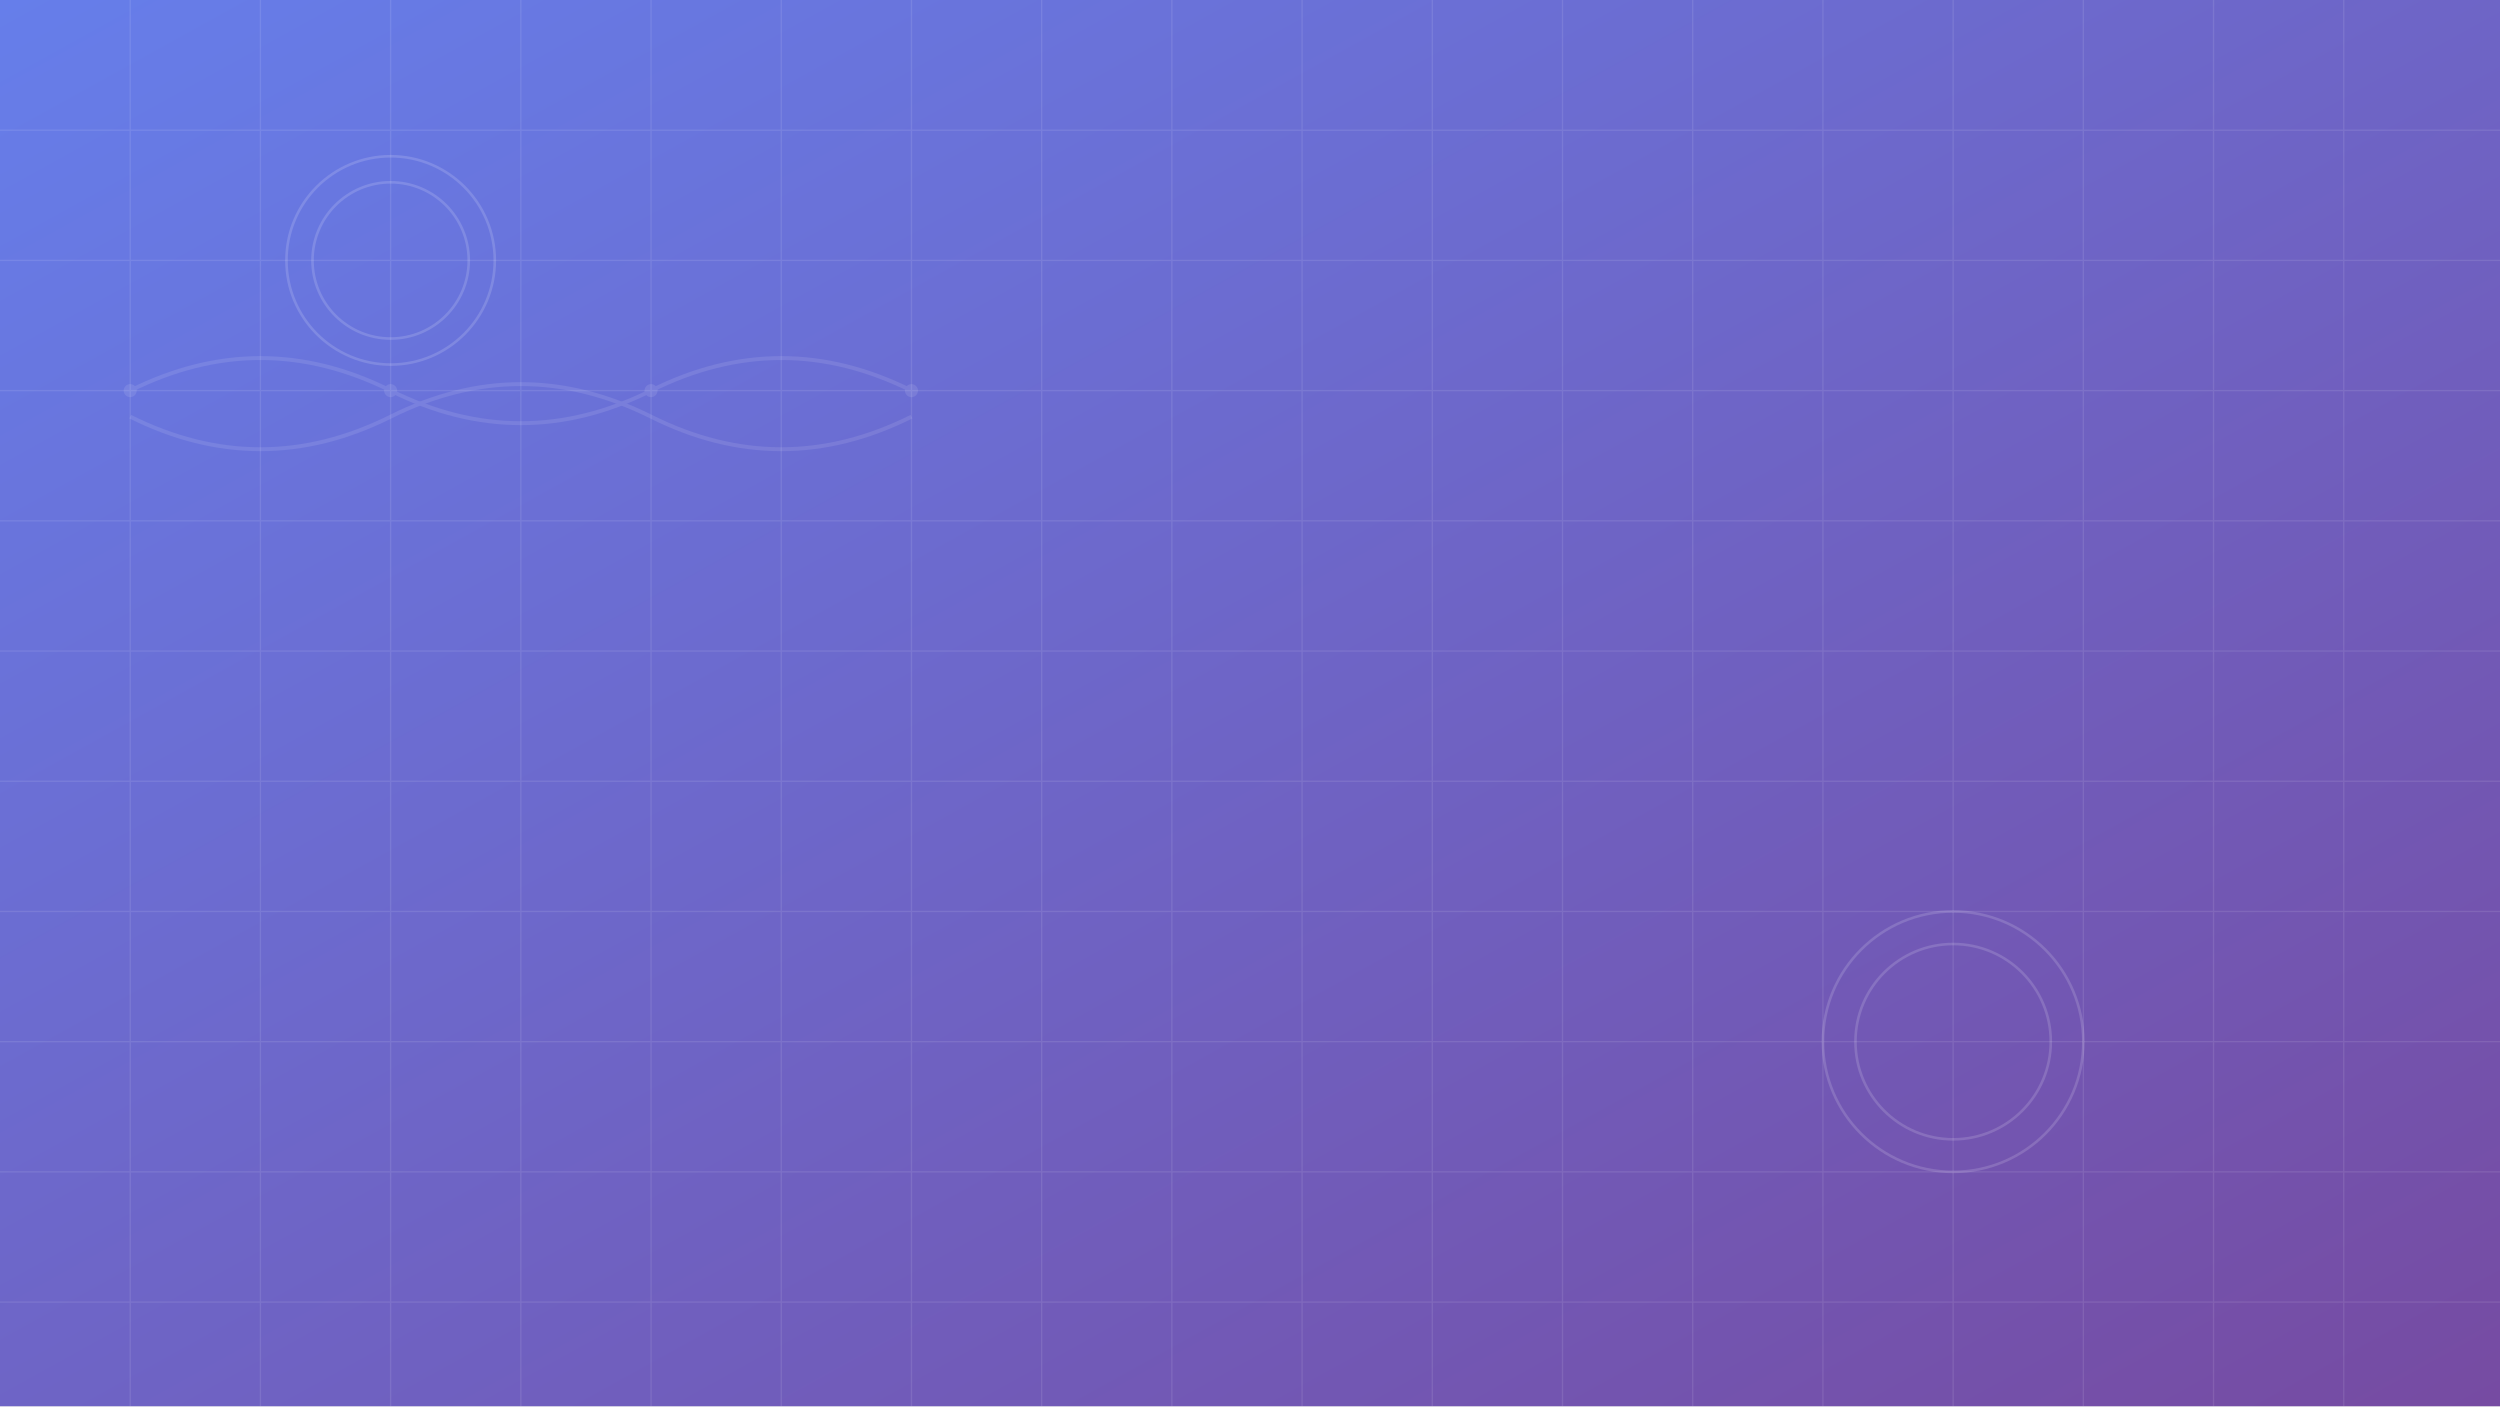
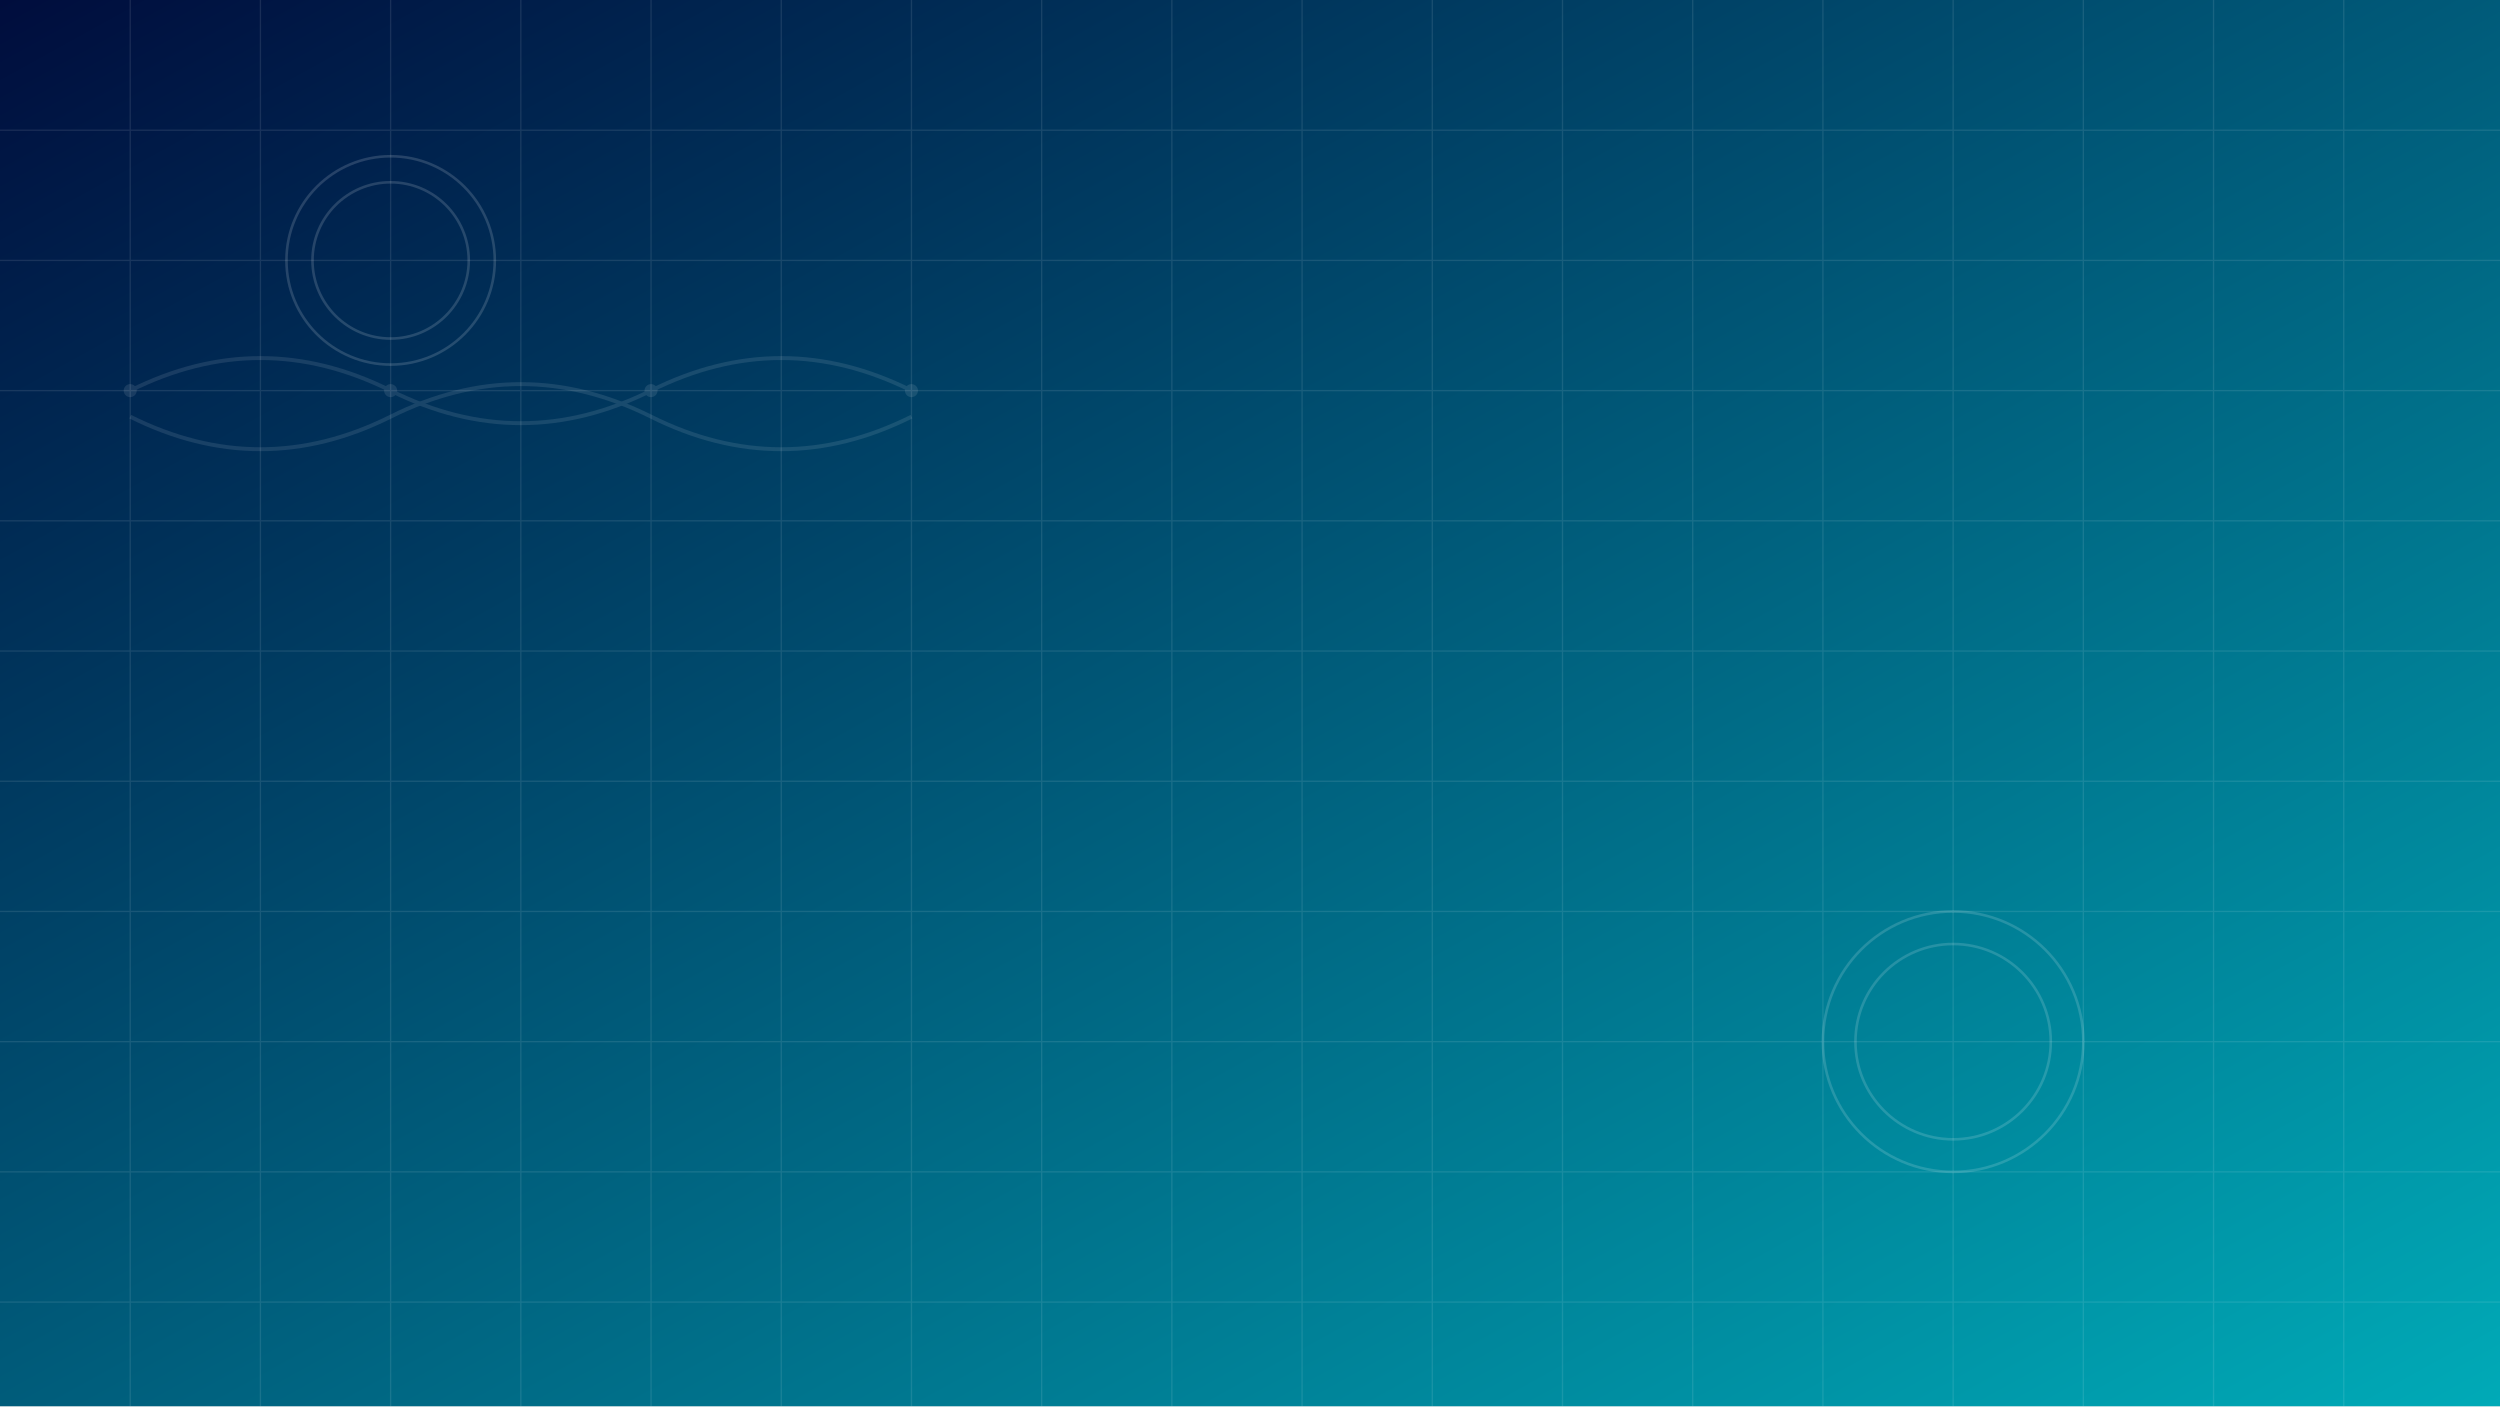
<svg xmlns="http://www.w3.org/2000/svg" width="1920" height="1080">
  <defs>
    <linearGradient id="grad1" x1="0%" y1="0%" x2="100%" y2="100%">
-       <stop offset="0%" style="stop-color:#667eea;stop-opacity:1" />
-       <stop offset="100%" style="stop-color:#764ba2;stop-opacity:1" />
+       <stop offset="0%" style="stop-color:#000d3d;stop-opacity:1" />
+       <stop offset="100%" style="stop-color:#00aab7;stop-opacity:1" />
    </linearGradient>
  </defs>
  <rect width="1920" height="1080" fill="url(#grad1)" />
  <g opacity="0.1">
    <path d="M0,100 L1920,100 M0,200 L1920,200 M0,300 L1920,300 M0,400 L1920,400 M0,500 L1920,500 M0,600 L1920,600 M0,700 L1920,700 M0,800 L1920,800 M0,900 L1920,900 M0,1000 L1920,1000" stroke="white" stroke-width="1" />
    <path d="M100,0 L100,1080 M200,0 L200,1080 M300,0 L300,1080 M400,0 L400,1080 M500,0 L500,1080 M600,0 L600,1080 M700,0 L700,1080 M800,0 L800,1080 M900,0 L900,1080 M1000,0 L1000,1080 M1100,0 L1100,1080 M1200,0 L1200,1080 M1300,0 L1300,1080 M1400,0 L1400,1080 M1500,0 L1500,1080 M1600,0 L1600,1080 M1700,0 L1700,1080 M1800,0 L1800,1080" stroke="white" stroke-width="1" />
  </g>
  <g opacity="0.15">
    <circle cx="300" cy="200" r="80" fill="none" stroke="white" stroke-width="2" />
    <circle cx="300" cy="200" r="60" fill="none" stroke="white" stroke-width="2" />
    <circle cx="1500" cy="800" r="100" fill="none" stroke="white" stroke-width="2" />
    <circle cx="1500" cy="800" r="75" fill="none" stroke="white" stroke-width="2" />
  </g>
  <g opacity="0.1">
    <path d="M100,300 Q200,250 300,300 T500,300 T700,300" stroke="white" stroke-width="3" fill="none" />
    <path d="M100,320 Q200,370 300,320 T500,320 T700,320" stroke="white" stroke-width="3" fill="none" />
    <circle cx="100" cy="300" r="5" fill="white" />
    <circle cx="300" cy="300" r="5" fill="white" />
    <circle cx="500" cy="300" r="5" fill="white" />
    <circle cx="700" cy="300" r="5" fill="white" />
  </g>
</svg>
